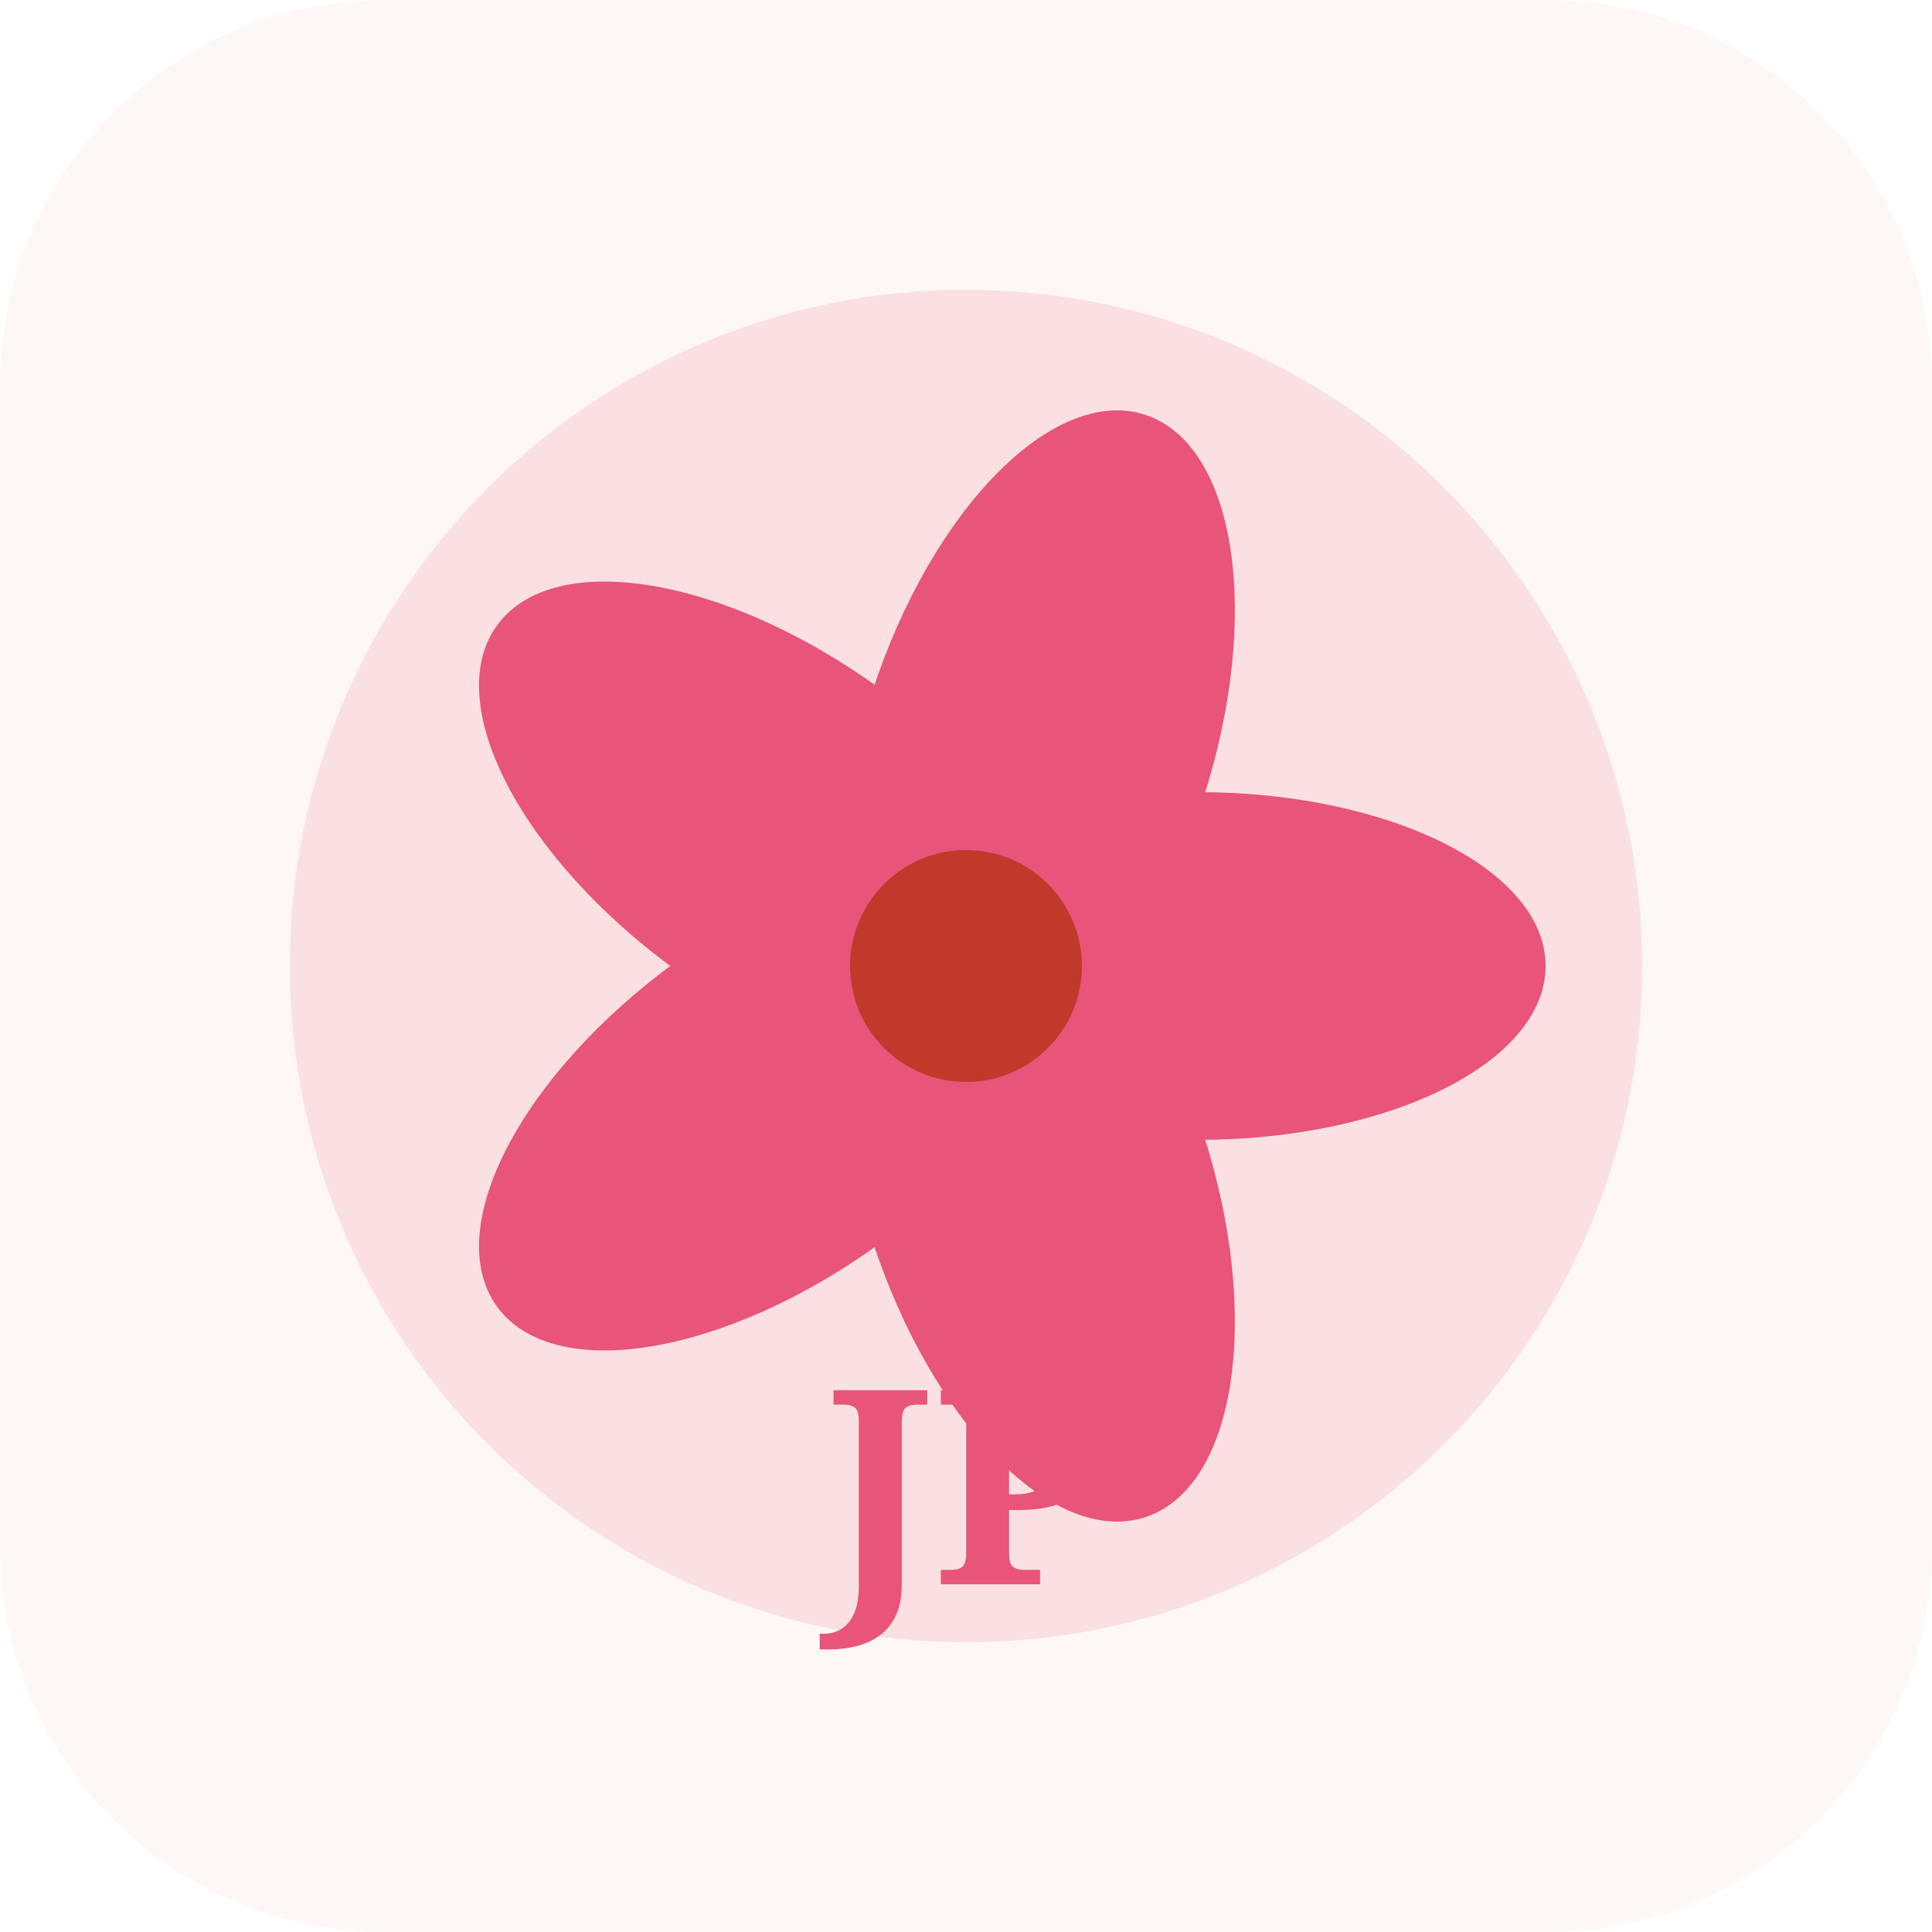
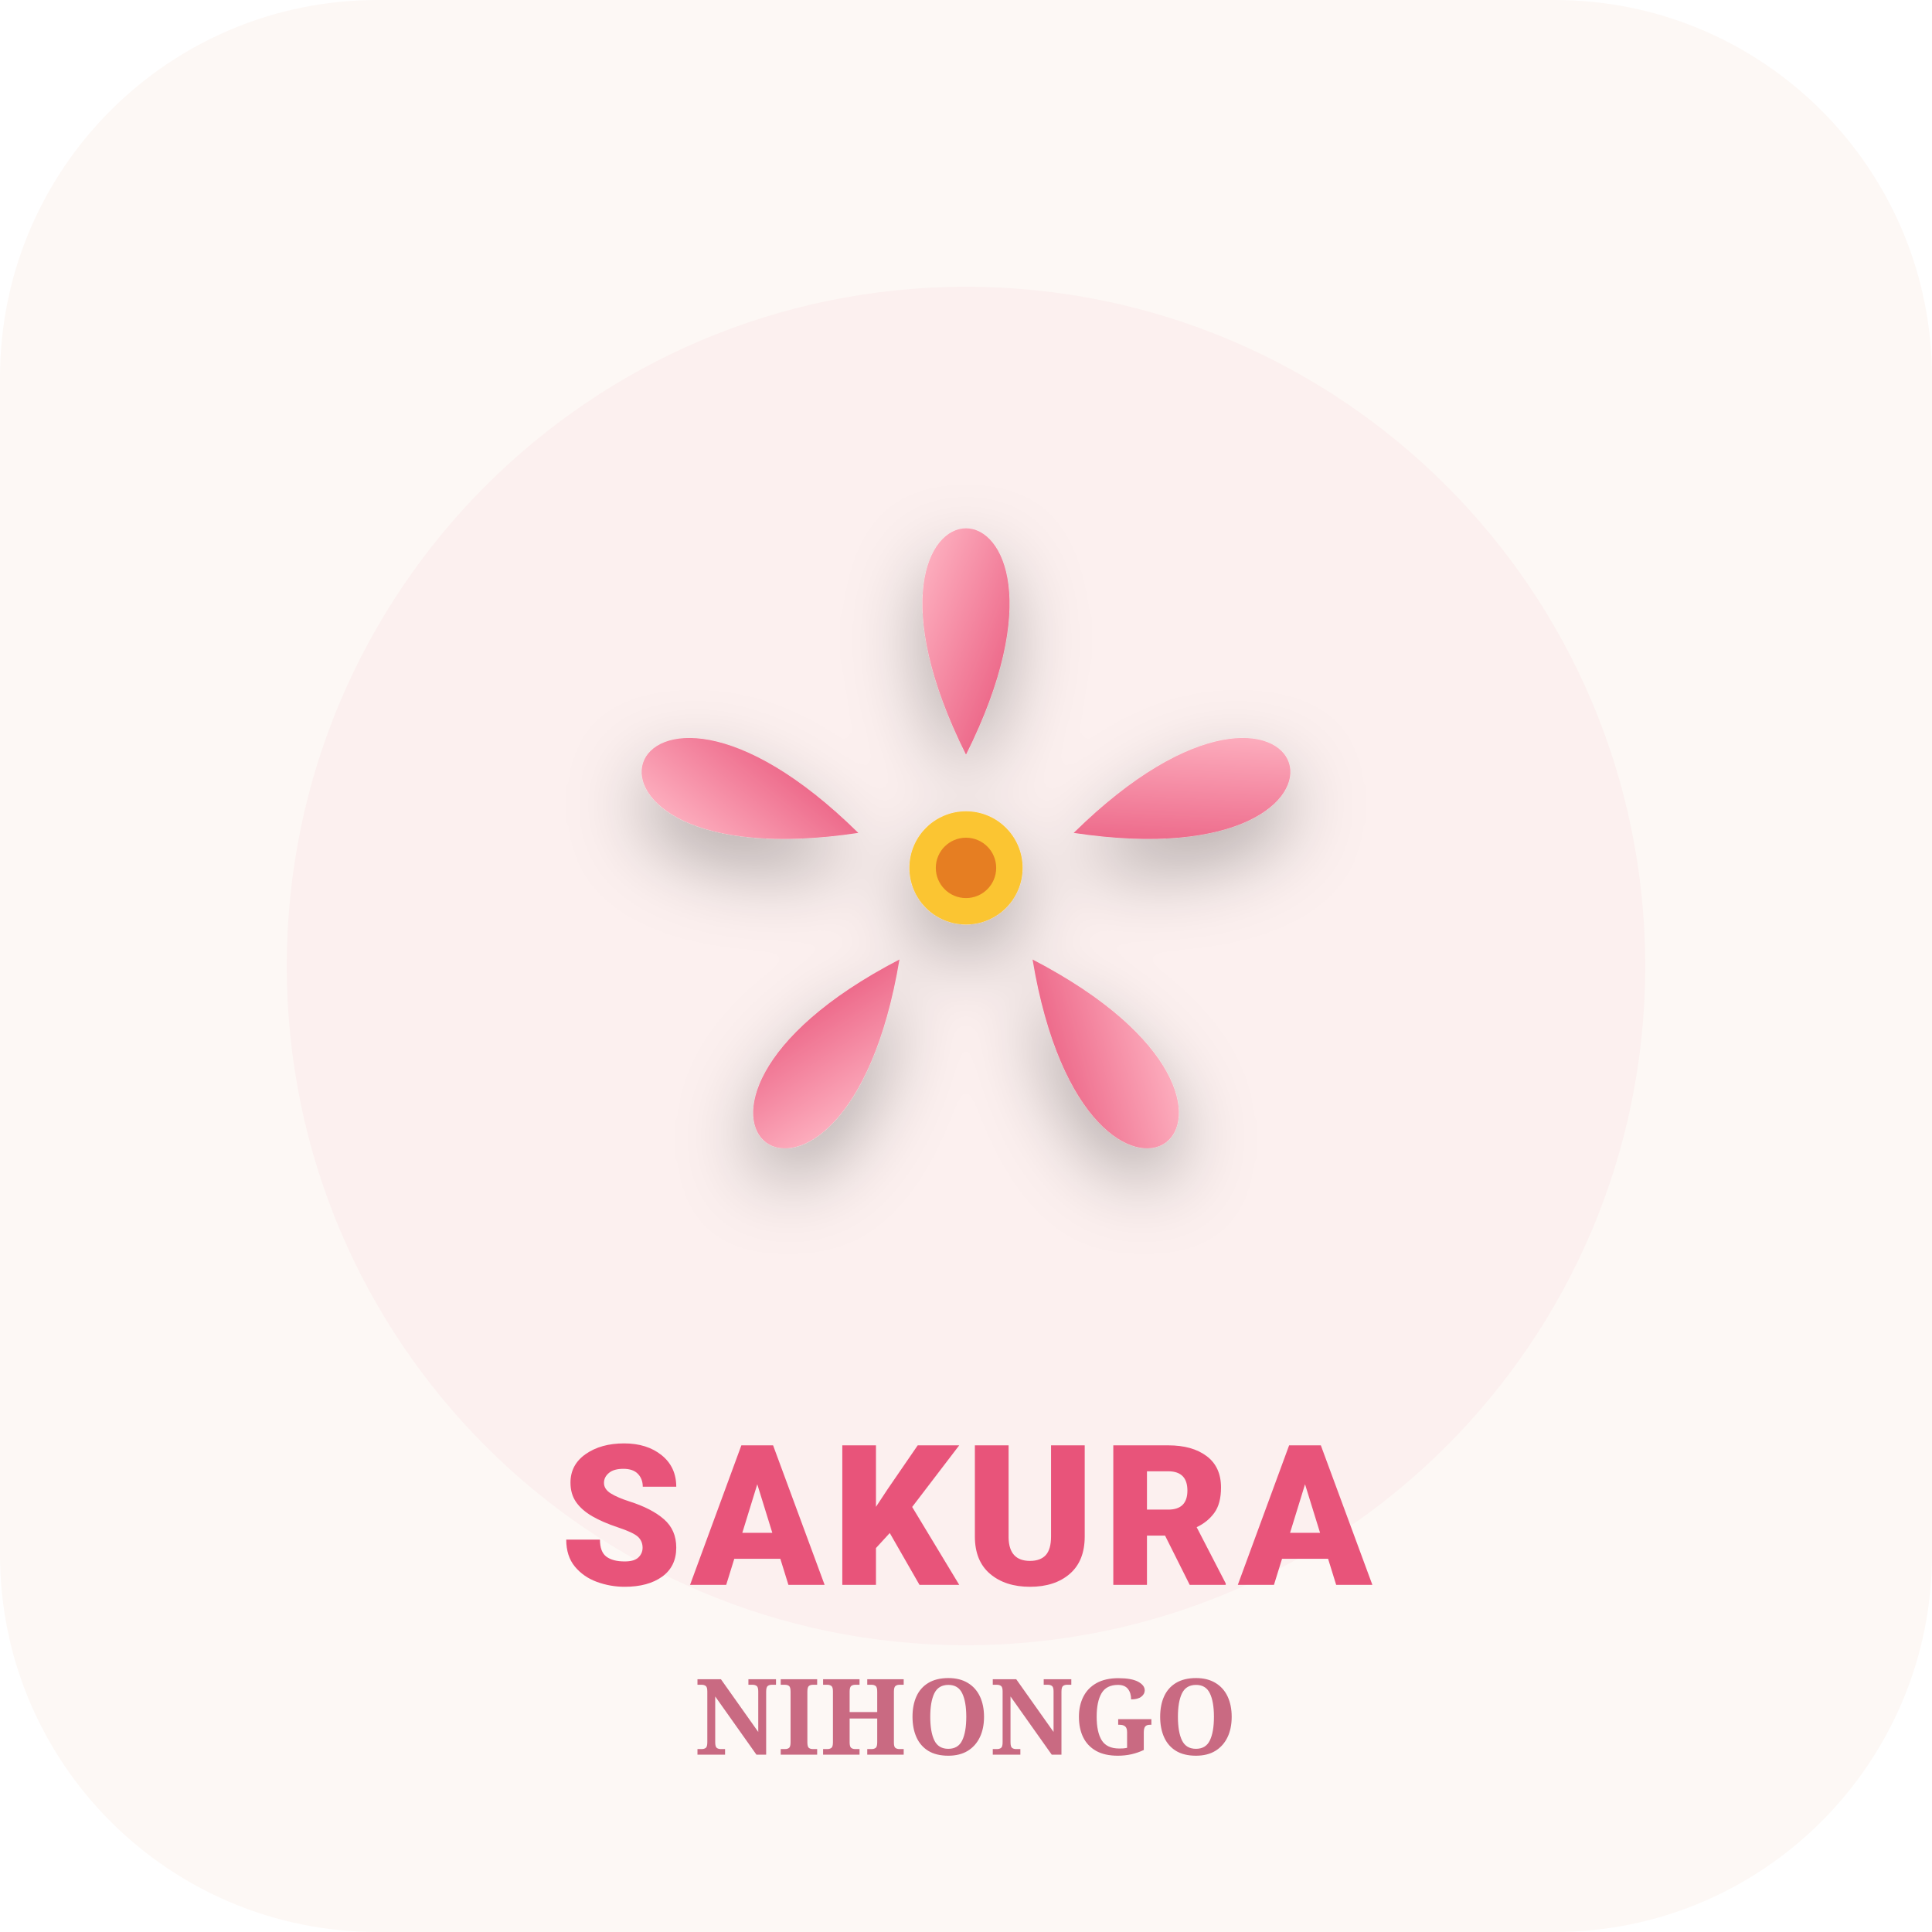
<svg xmlns="http://www.w3.org/2000/svg" width="512" height="512" viewBox="0 0 512 512">
-   <rect width="512" height="512" rx="102" fill="#fdf8f5" />
-   <circle cx="256" cy="256" r="179.2" fill="#e8547a" opacity="0.15" />
-   <g transform="translate(256,256)">
-     <ellipse rx="92.16" ry="46.08" fill="#e8547a" transform="rotate(0) translate(61.44,0)" />
-     <ellipse rx="92.16" ry="46.08" fill="#e8547a" transform="rotate(72) translate(61.44,0)" />
-     <ellipse rx="92.16" ry="46.08" fill="#e8547a" transform="rotate(144) translate(61.44,0)" />
-     <ellipse rx="92.16" ry="46.08" fill="#e8547a" transform="rotate(216) translate(61.44,0)" />
-     <ellipse rx="92.16" ry="46.08" fill="#e8547a" transform="rotate(288) translate(61.44,0)" />
-     <circle r="30.72" fill="#c0392b" />
+   <defs>
+     <linearGradient id="sakuraGrad" x1="0%" y1="0%" x2="100%" y2="100%">
+       <stop offset="0%" style="stop-color:#ffb7c5;stop-opacity:1" />
+       <stop offset="100%" style="stop-color:#e8547a;stop-opacity:1" />
+     </linearGradient>
+     <filter id="shadow" x="-20%" y="-20%" width="140%" height="140%">
+       <feGaussianBlur in="SourceAlpha" stdDeviation="10" />
+       <feOffset dx="0" dy="8" result="offsetblur" />
+       <feComponentTransfer>
+         <feFuncA type="linear" slope="0.3" />
+       </feComponentTransfer>
+       <feMerge>
+         <feMergeNode />
+         <feMergeNode in="SourceGraphic" />
+       </feMerge>
+     </filter>
+   </defs>
+   <rect width="512" height="512" rx="100" fill="#fdf8f5" />
+   <circle cx="256" cy="256" r="180" fill="#e8547a" opacity="0.05" />
+   <g transform="translate(256, 230)" filter="url(#shadow)">
+     <path d="M0,0 C-40,-80 40,-80 0,0" fill="url(#sakuraGrad)" transform="rotate(0) translate(0,-30)" />
+     <path d="M0,0 C-40,-80 40,-80 0,0" fill="url(#sakuraGrad)" transform="rotate(72) translate(0,-30)" />
+     <path d="M0,0 C-40,-80 40,-80 0,0" fill="url(#sakuraGrad)" transform="rotate(144) translate(0,-30)" />
+     <path d="M0,0 C-40,-80 40,-80 0,0" fill="url(#sakuraGrad)" transform="rotate(216) translate(0,-30)" />
+     <path d="M0,0 C-40,-80 40,-80 0,0" fill="url(#sakuraGrad)" transform="rotate(288) translate(0,-30)" />
+     <circle r="15" fill="#fbc531" />
+     <circle r="8" fill="#e67e22" />
  </g>
-   <text x="256" y="419.84" font-family="serif" font-size="72" fill="#e8547a" text-anchor="middle" font-weight="bold">JP</text>
+   <text x="256" y="420" font-family="'Segoe UI', Roboto, Helvetica, Arial, sans-serif" font-size="52" fill="#e8547a" text-anchor="middle" font-weight="900" style="letter-spacing: 2px;">SAKURA</text>
+   <text x="256" y="465" font-family="serif" font-size="28" fill="#bc4665" text-anchor="middle" font-weight="bold" opacity="0.8">NIHONGO</text>
</svg>
